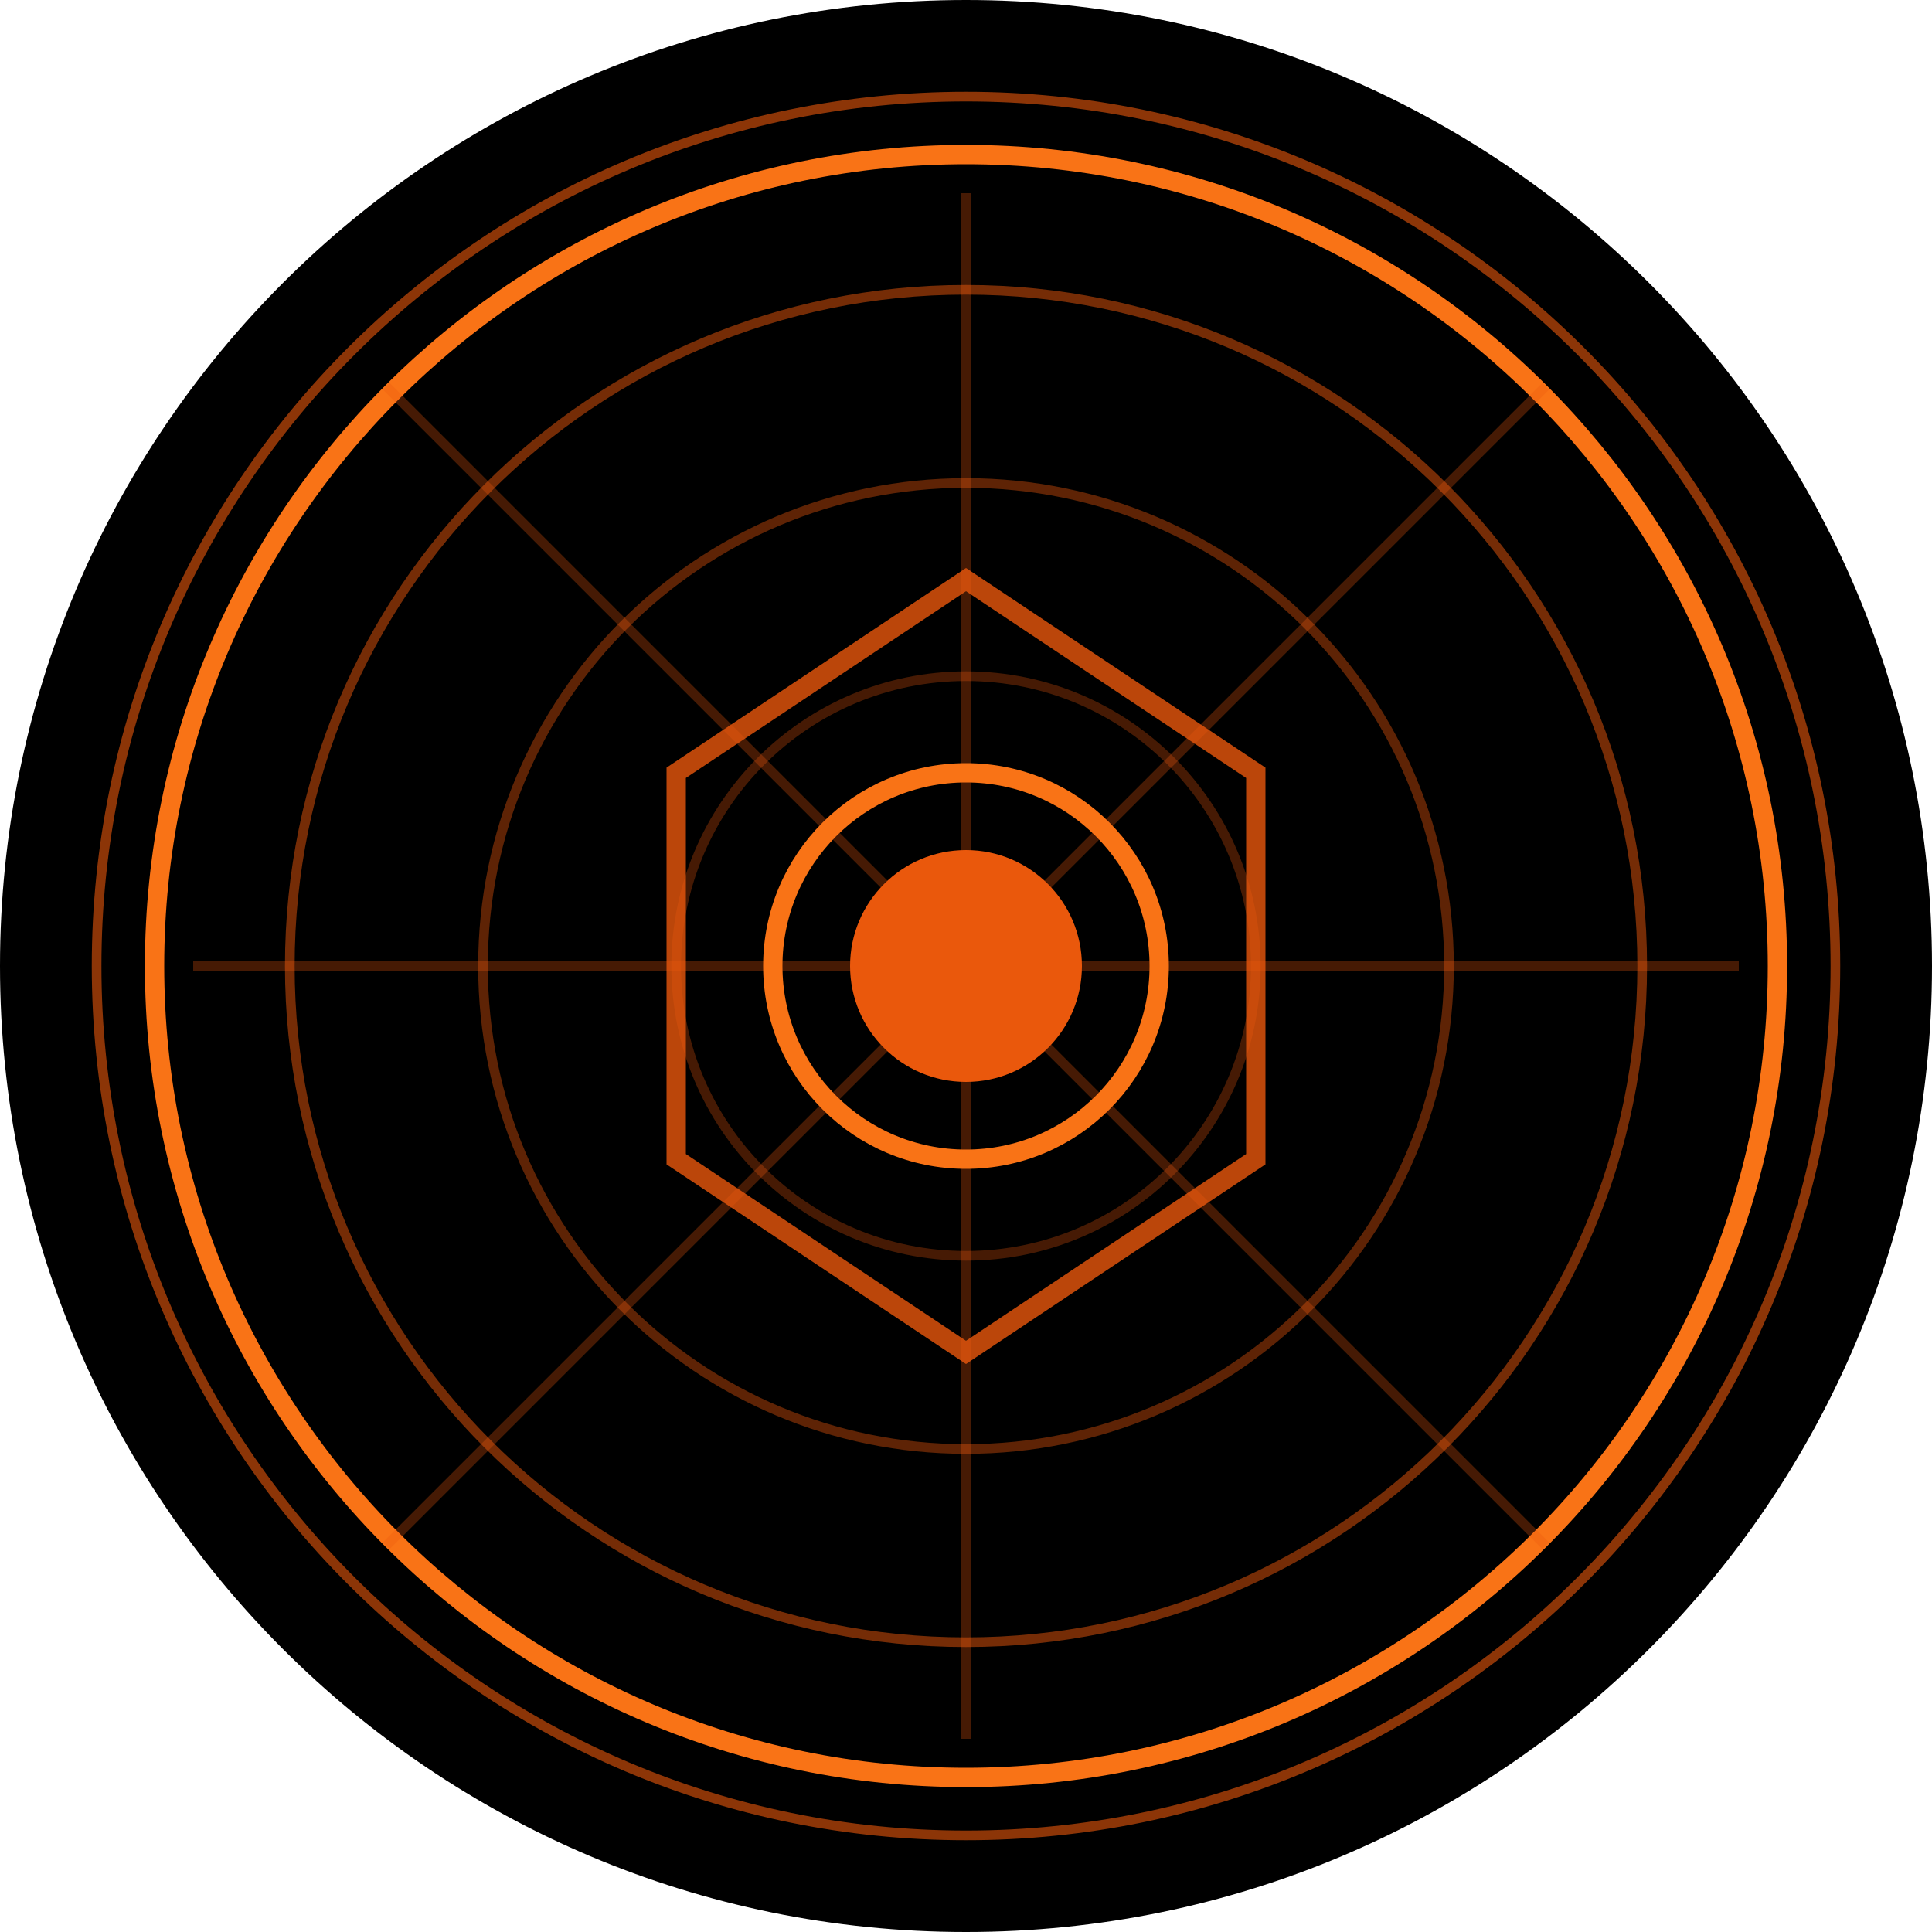
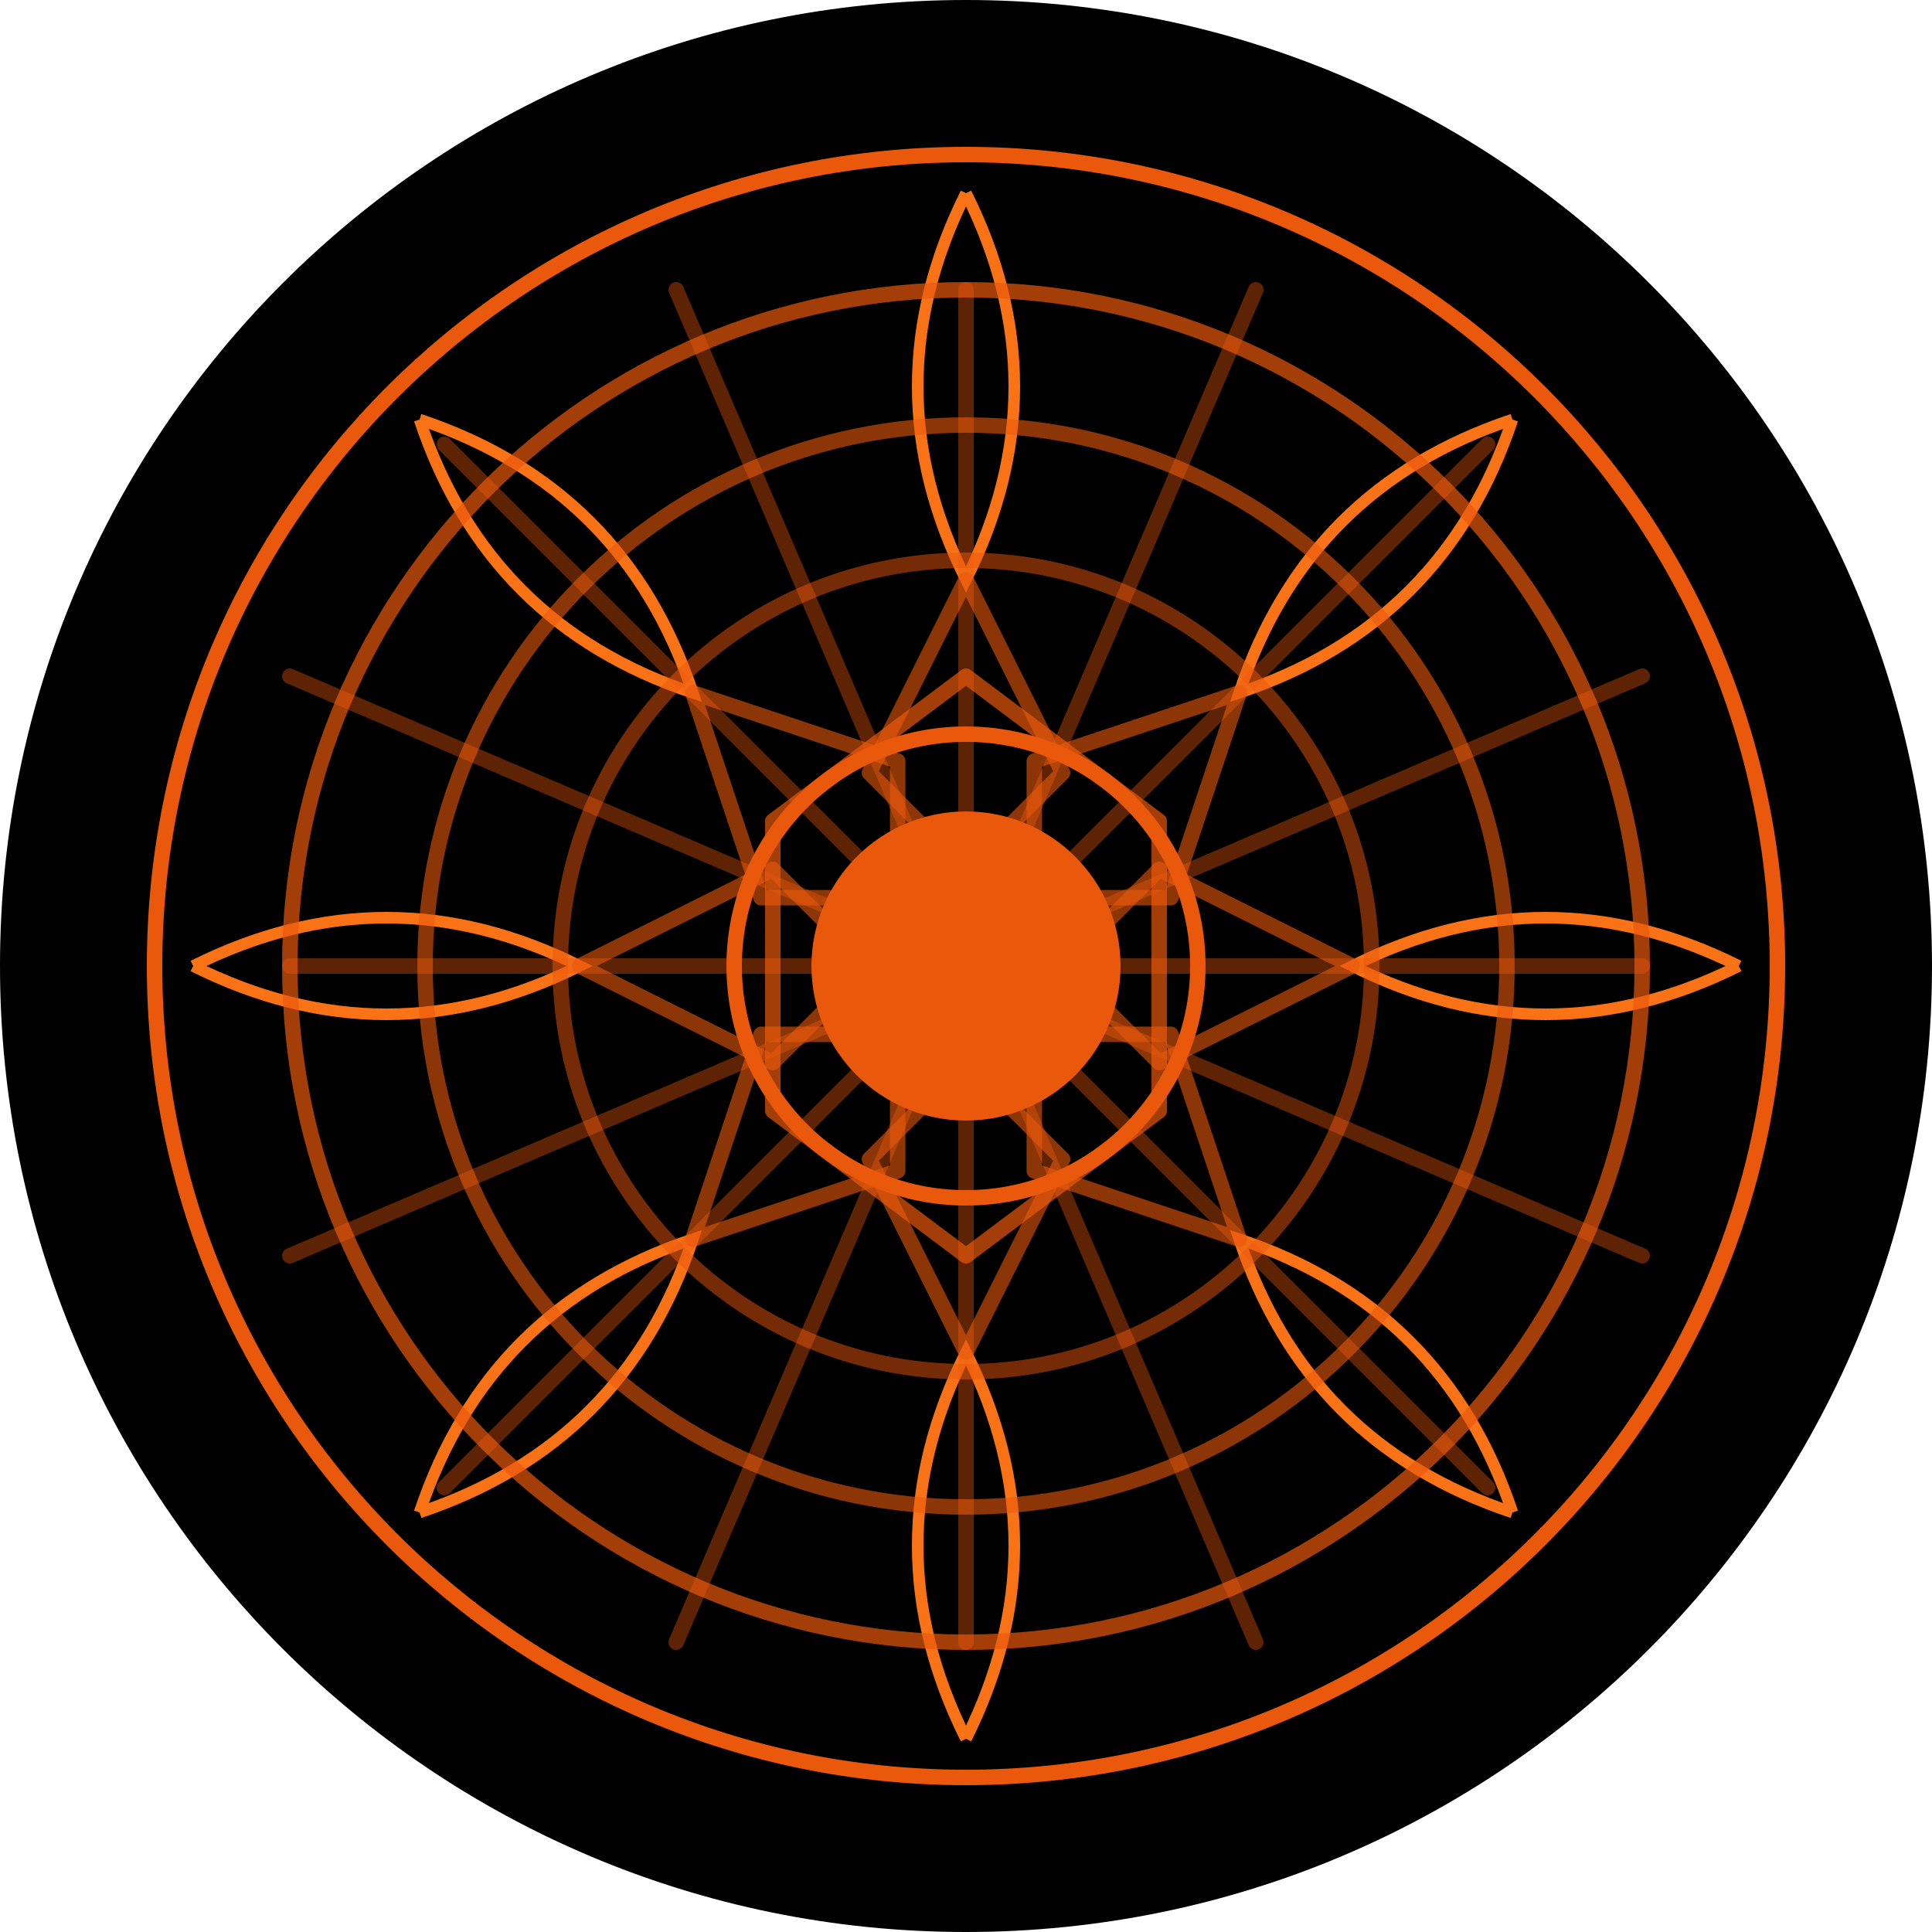
<svg xmlns="http://www.w3.org/2000/svg" width="512" height="512" viewBox="0 0 100 100">
  <defs>
    <style>
      .bg { fill: #000000; }
-       .ring { fill: none; stroke: #ea580c; stroke-width: 0.5; opacity: 0.6; }
+       .mandala-stroke { fill: none; stroke: #ea580c; stroke-width: 0.8; stroke-linecap: round; stroke-linejoin: round; }
+       .mandala-fill { fill: #ea580c; opacity: 0.15; }
      .core { fill: #ea580c; }
-       .pulse-ring { 
-         fill: none; 
-         stroke: #f97316; 
-         stroke-width: 1;
-         animation: pulse 3s ease-in-out infinite;
-       }
-       @keyframes pulse {
-         0%, 100% { 
-           opacity: 0.8;
-           transform: scale(1);
-         }
-         50% { 
-           opacity: 0.3;
-           transform: scale(1.05);
-         }
-       }
-       .rotate-ring {
-         animation: rotate 20s linear infinite;
+       .petal { fill: none; stroke: #f97316; stroke-width: 0.6; }
+       
+       .rotate-layer {
+         animation: rotate 30s linear infinite;
        transform-origin: 50px 50px;
      }
+       
+       .pulse-layer {
+         animation: pulse-glow 4s ease-in-out infinite;
+       }
+       
      @keyframes rotate {
        from { transform: rotate(0deg); }
        to { transform: rotate(360deg); }
      }
-       @media (prefers-color-scheme: dark) {
-         .ring { stroke: #f97316; }
-         .core { fill: #f97316; }
+       
+       @keyframes pulse-glow {
+         0%, 100% { opacity: 0.8; }
+         50% { opacity: 0.4; }
      }
    </style>
  </defs>
  <circle class="bg" cx="50" cy="50" r="50" />
-   <g class="rotate-ring">
-     <circle class="ring" cx="50" cy="50" r="45" />
-     <circle class="ring" cx="50" cy="50" r="35" style="opacity: 0.5;" />
-     <circle class="ring" cx="50" cy="50" r="25" style="opacity: 0.4;" />
-     <circle class="ring" cx="50" cy="50" r="15" style="opacity: 0.3;" />
+   <g class="rotate-layer">
+     <g class="petal">
+       <path d="M50 10 Q55 20 50 30 Q45 20 50 10" transform="rotate(0 50 50)" />
+       <path d="M50 10 Q55 20 50 30 Q45 20 50 10" transform="rotate(45 50 50)" />
+       <path d="M50 10 Q55 20 50 30 Q45 20 50 10" transform="rotate(90 50 50)" />
+       <path d="M50 10 Q55 20 50 30 Q45 20 50 10" transform="rotate(135 50 50)" />
+       <path d="M50 10 Q55 20 50 30 Q45 20 50 10" transform="rotate(180 50 50)" />
+       <path d="M50 10 Q55 20 50 30 Q45 20 50 10" transform="rotate(225 50 50)" />
+       <path d="M50 10 Q55 20 50 30 Q45 20 50 10" transform="rotate(270 50 50)" />
+       <path d="M50 10 Q55 20 50 30 Q45 20 50 10" transform="rotate(315 50 50)" />
+     </g>
  </g>
-   <circle class="pulse-ring" cx="50" cy="50" r="42" />
-   <g opacity="0.3" stroke="#ea580c" stroke-width="0.5">
-     <line x1="50" y1="10" x2="50" y2="90" />
-     <line x1="10" y1="50" x2="90" y2="50" />
-     <line x1="20" y1="20" x2="80" y2="80" />
-     <line x1="80" y1="20" x2="20" y2="80" />
+   <circle class="mandala-stroke pulse-layer" cx="50" cy="50" r="42" />
+   <circle class="mandala-stroke" cx="50" cy="50" r="35" opacity="0.7" />
+   <circle class="mandala-stroke" cx="50" cy="50" r="28" opacity="0.6" />
+   <circle class="mandala-stroke" cx="50" cy="50" r="21" opacity="0.5" />
+   <g class="mandala-stroke" opacity="0.4">
+     <line x1="50" y1="15" x2="50" y2="85" />
+     <line x1="15" y1="50" x2="85" y2="50" />
+     <line x1="23" y1="23" x2="77" y2="77" />
+     <line x1="77" y1="23" x2="23" y2="77" />
+     <line x1="35" y1="15" x2="65" y2="85" />
+     <line x1="65" y1="15" x2="35" y2="85" />
+     <line x1="15" y1="35" x2="85" y2="65" />
+     <line x1="85" y1="35" x2="15" y2="65" />
  </g>
-   <path class="ring" d="M50 30 L65 40 L65 60 L50 70 L35 60 L35 40 Z" style="stroke-width: 1; opacity: 0.8;" />
-   <circle class="core" cx="50" cy="50" r="6" />
-   <circle class="pulse-ring" cx="50" cy="50" r="10" style="animation-delay: 1s;" />
+   <g class="mandala-stroke" stroke-width="1">
+     <path d="M50 30 L55 40 L50 45 L45 40 Z" opacity="0.6" />
+     <path d="M50 30 L55 40 L50 45 L45 40 Z" transform="rotate(45 50 50)" opacity="0.6" />
+     <path d="M50 30 L55 40 L50 45 L45 40 Z" transform="rotate(90 50 50)" opacity="0.6" />
+     <path d="M50 30 L55 40 L50 45 L45 40 Z" transform="rotate(135 50 50)" opacity="0.6" />
+     <path d="M50 30 L55 40 L50 45 L45 40 Z" transform="rotate(180 50 50)" opacity="0.6" />
+     <path d="M50 30 L55 40 L50 45 L45 40 Z" transform="rotate(225 50 50)" opacity="0.6" />
+     <path d="M50 30 L55 40 L50 45 L45 40 Z" transform="rotate(270 50 50)" opacity="0.6" />
+     <path d="M50 30 L55 40 L50 45 L45 40 Z" transform="rotate(315 50 50)" opacity="0.6" />
+   </g>
+   <path class="mandala-stroke" d="M50 35 L60 42.5 L60 57.5 L50 65 L40 57.5 L40 42.5 Z" opacity="0.7" />
+   <circle class="core pulse-layer" cx="50" cy="50" r="8" />
+   <circle class="mandala-stroke pulse-layer" cx="50" cy="50" r="12" style="animation-delay: 1s;" />
+   <circle class="core" cx="50" cy="50" r="3" />
</svg>
